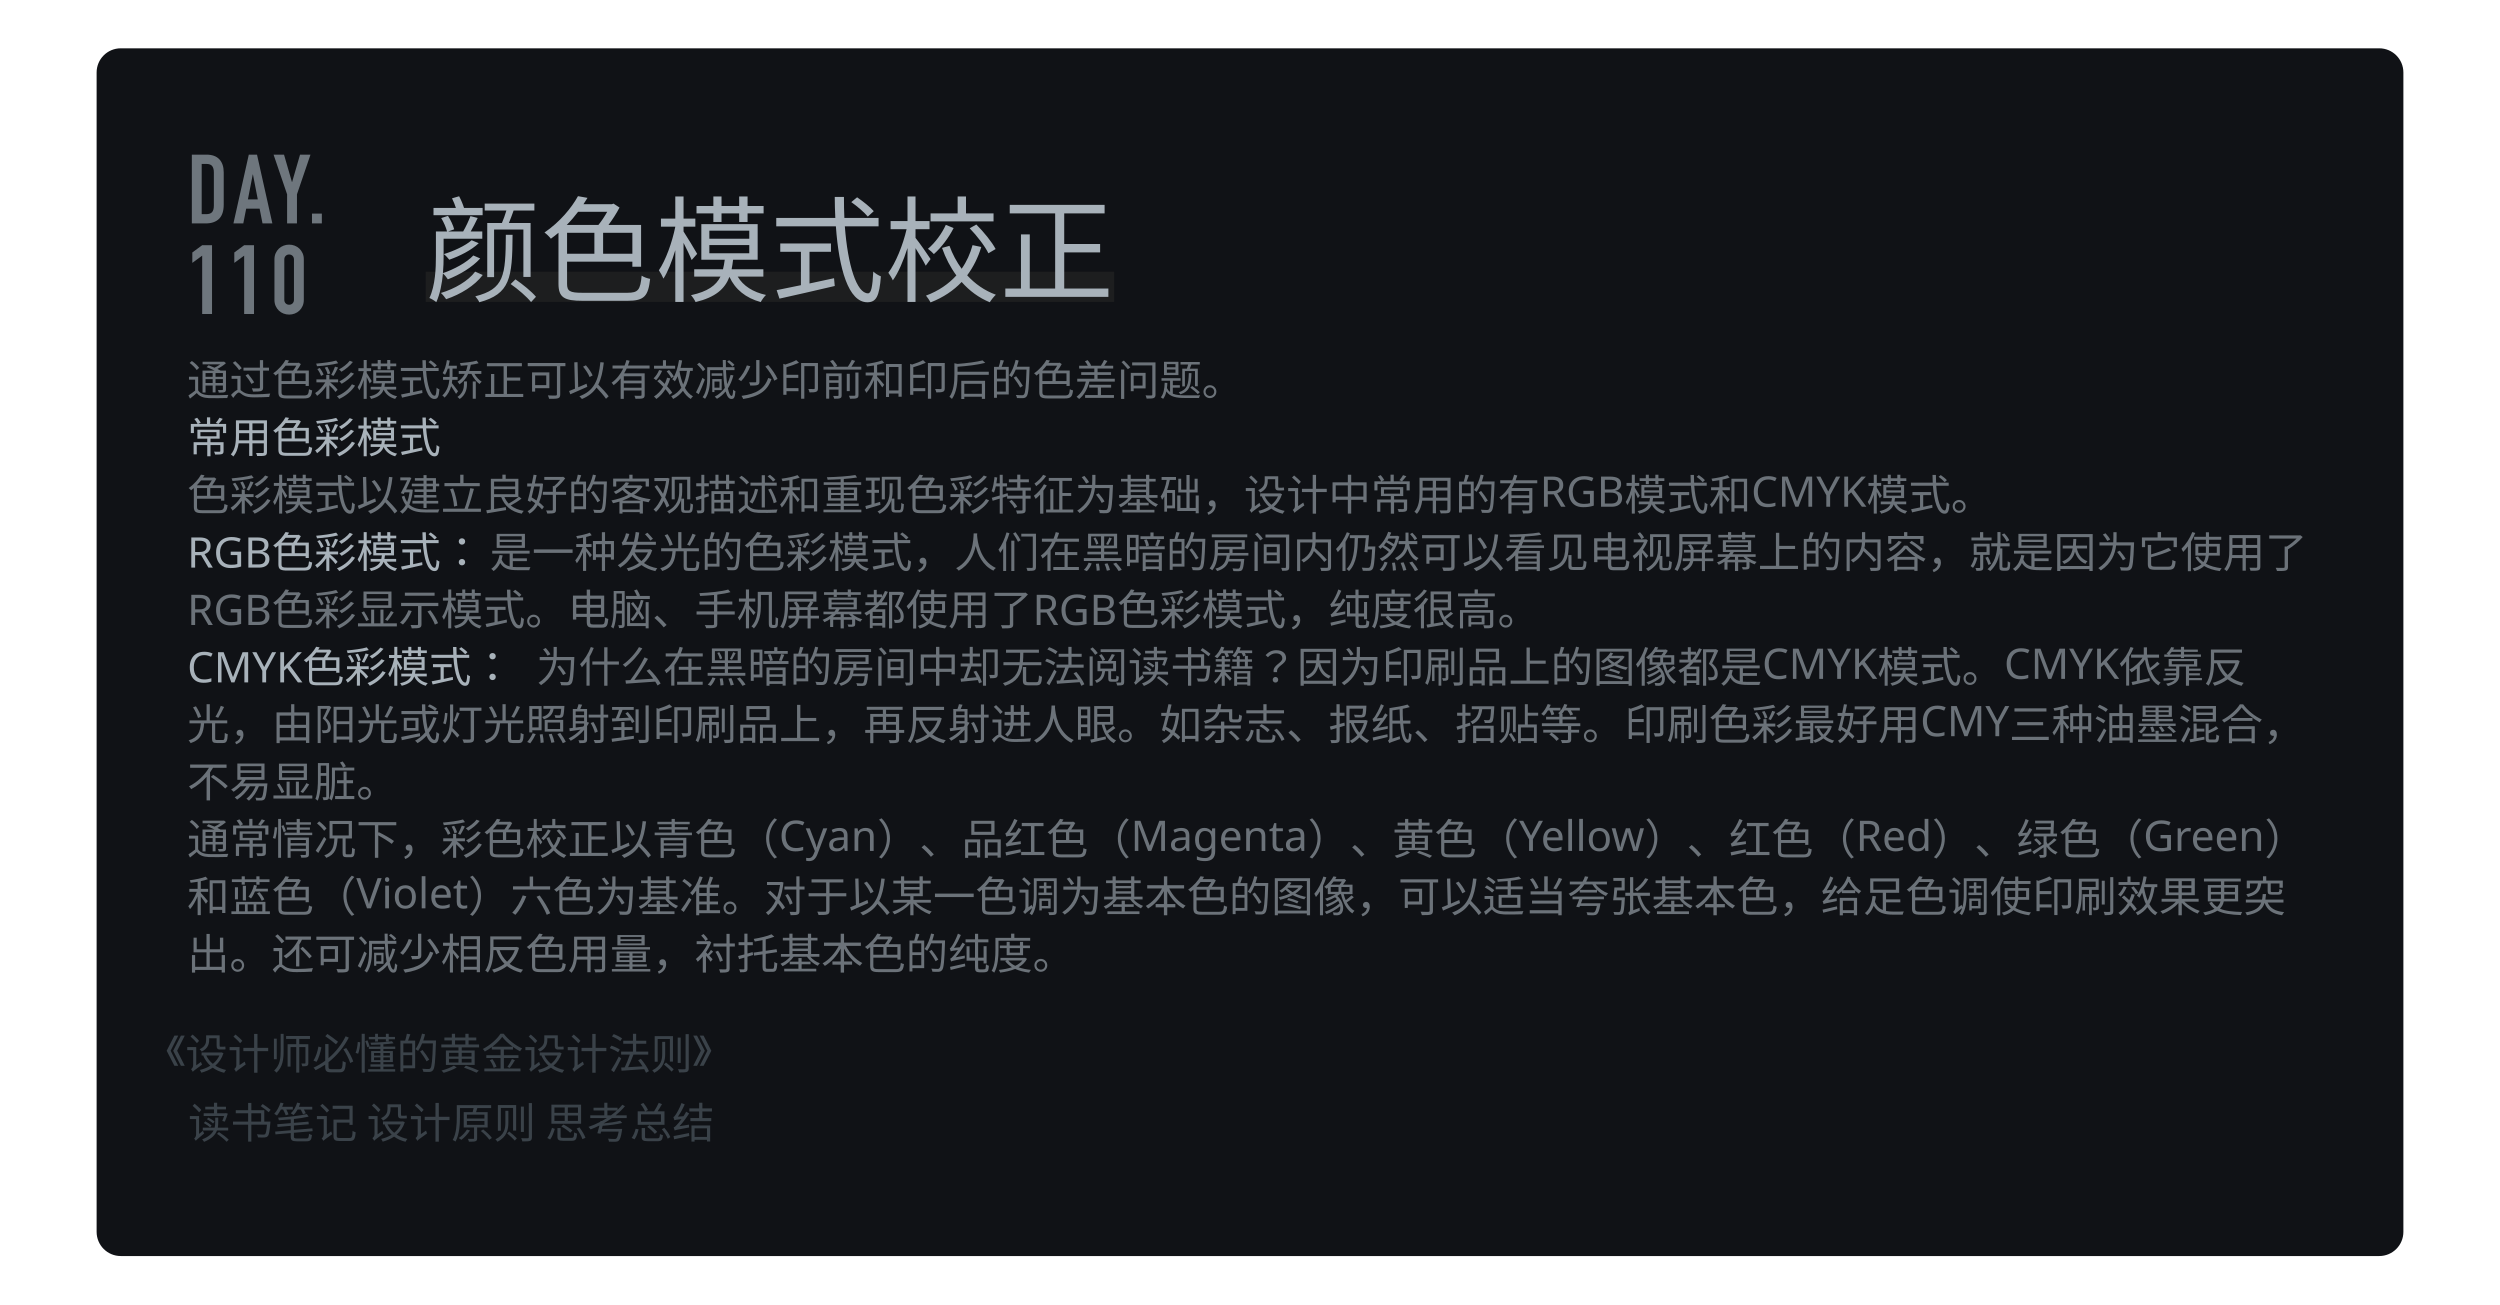
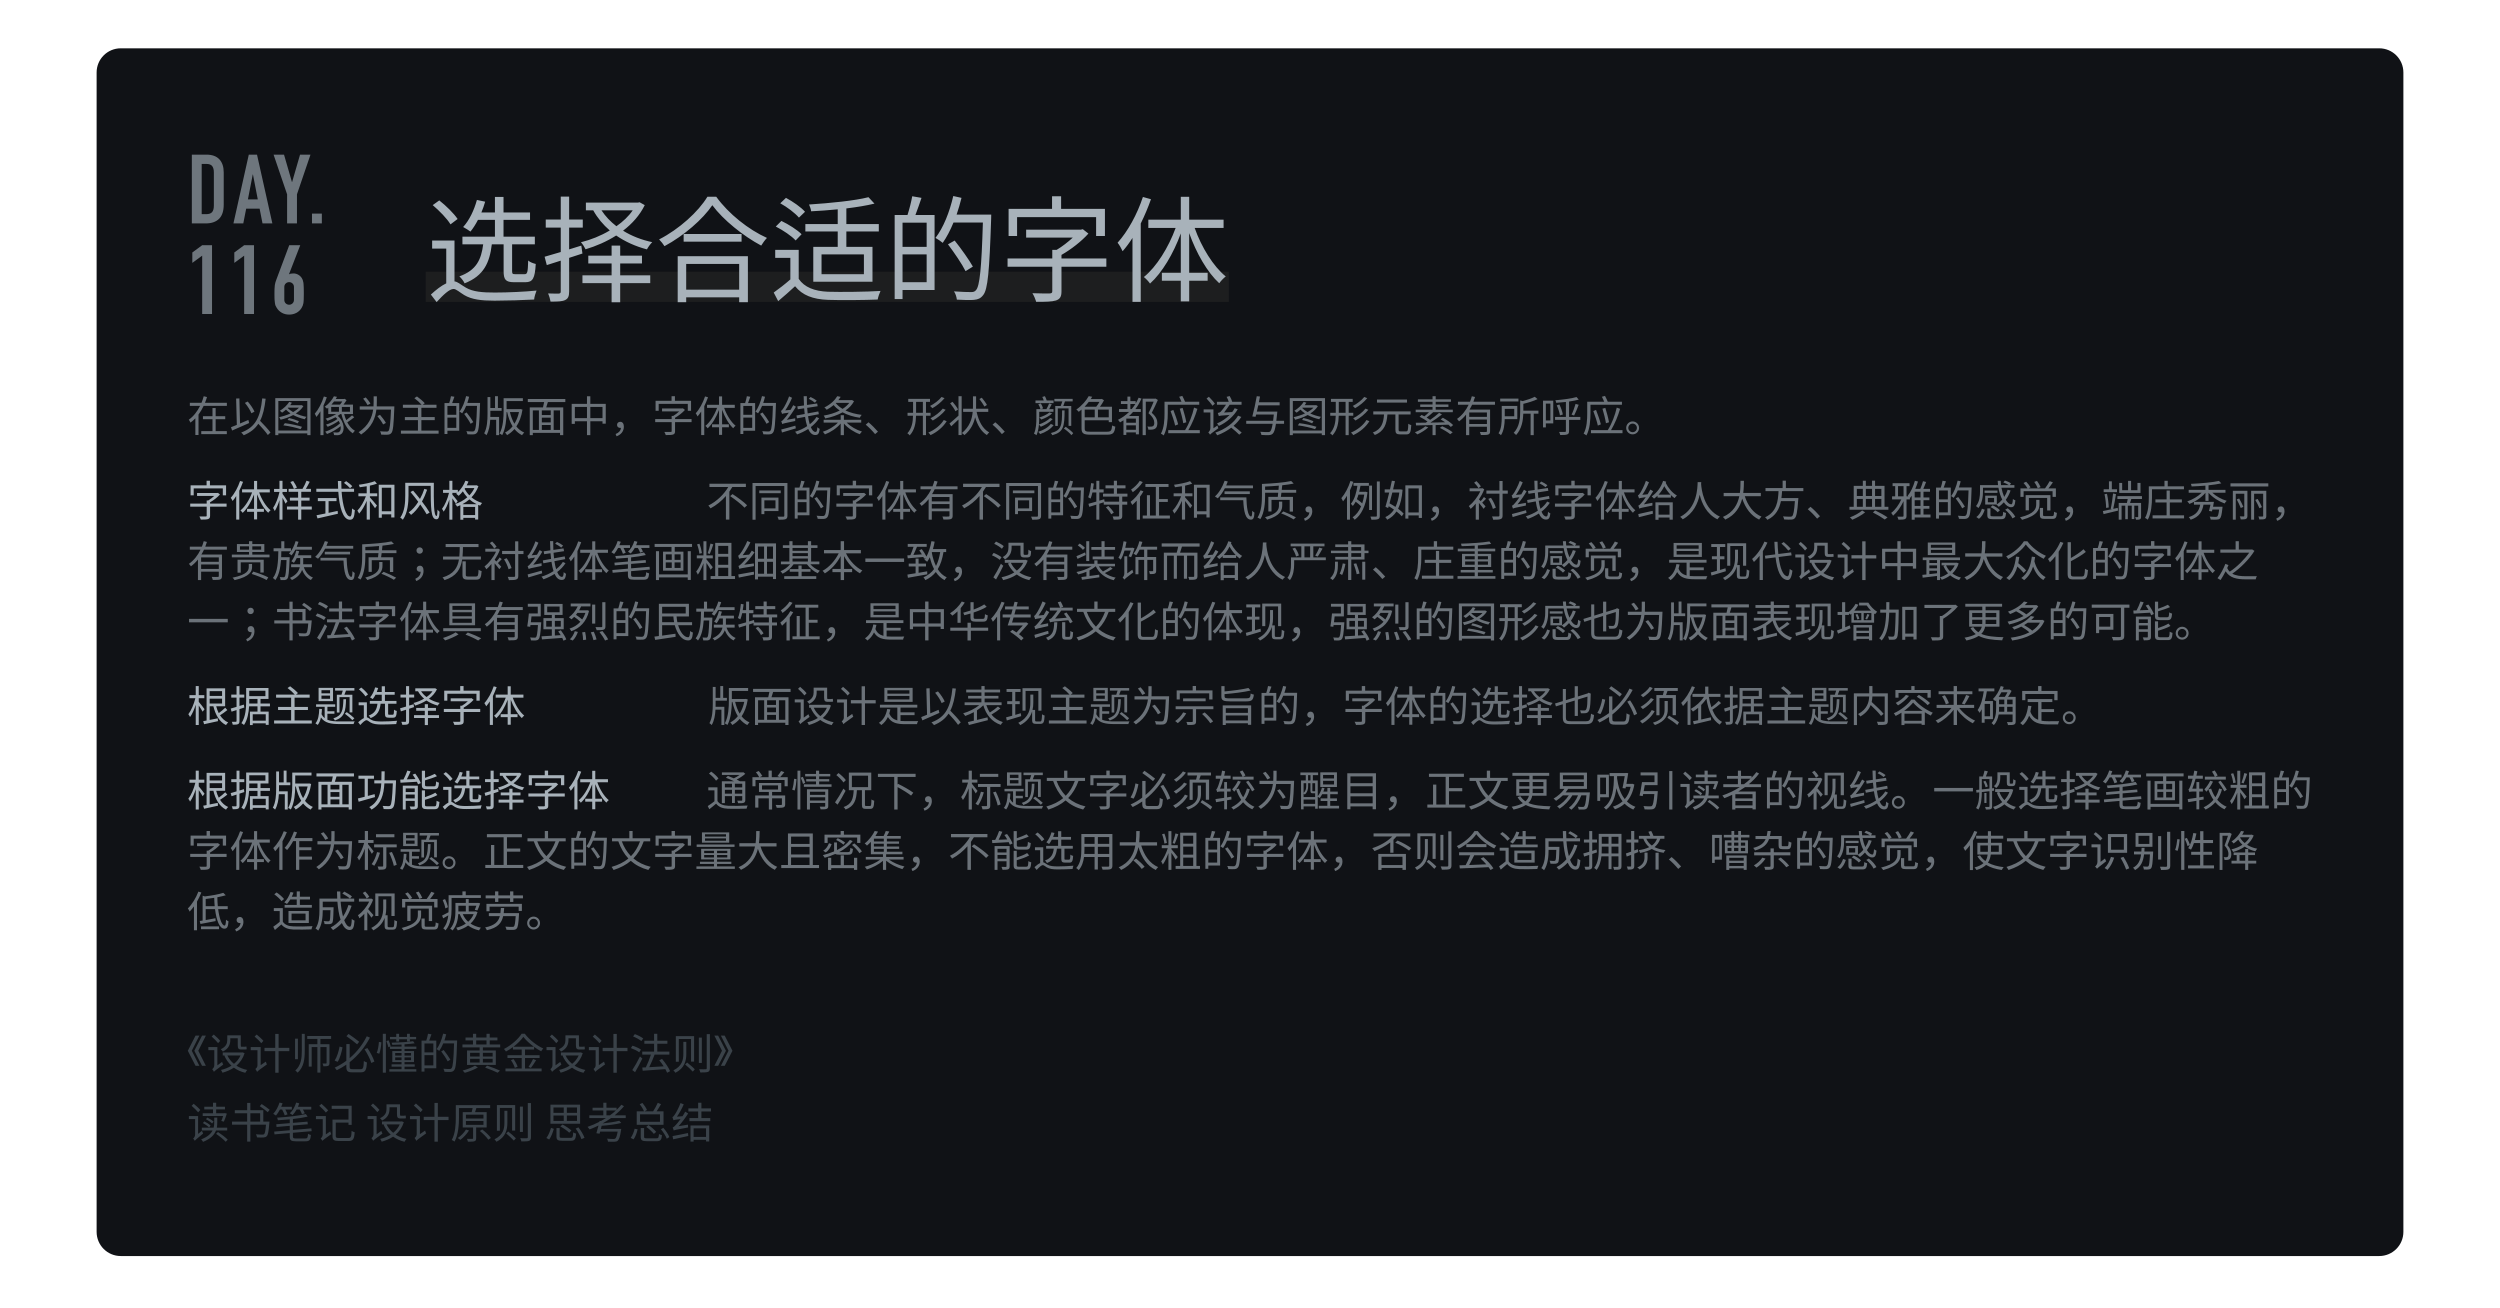
- <svg xmlns="http://www.w3.org/2000/svg" width="828px" height="432px" viewBox="0 0 828 432" version="1.1">
-   <g id="110" stroke="none" stroke-width="1" fill="none" fill-rule="evenodd">
+ <svg xmlns="http://www.w3.org/2000/svg" width="828px" height="433px" viewBox="0 0 828 433" version="1.1">
+   <g id="116" stroke="none" stroke-width="1" fill="none" fill-rule="evenodd" transform="translate(0, 0)">
    <g id="编组" transform="translate(32, 16)">
      <rect id="矩形" fill="#101216" x="0" y="0" width="764" height="400" rx="8" />
-       <path d="M31.536,58 L31.536,35.216 L36.368,35.216 C38.245,35.216 39.669,35.728 40.64,36.752 C41.611,37.776 42.096,39.227 42.096,41.104 L42.096,51.76 C42.096,53.893 41.579,55.467 40.544,56.48 C39.509,57.493 38.021,58 36.08,58 L31.536,58 Z M34.8,38.288 L34.8,54.928 L36.304,54.928 C37.221,54.928 37.872,54.699 38.256,54.24 C38.64,53.781 38.832,53.061 38.832,52.08 L38.832,41.104 C38.832,40.208 38.651,39.515 38.288,39.024 C37.925,38.533 37.264,38.288 36.304,38.288 L34.8,38.288 Z M53.376,50.032 L51.776,41.776 L51.712,41.776 L50.112,50.032 L53.376,50.032 Z M45.312,58 L50.4,35.216 L53.12,35.216 L58.208,58 L54.944,58 L53.984,53.104 L49.536,53.104 L48.576,58 L45.312,58 Z M63.088,58 L63.088,48.368 L58.608,35.216 L62.064,35.216 L64.688,44.272 L64.752,44.272 L67.376,35.216 L70.832,35.216 L66.352,48.368 L66.352,58 L63.088,58 Z M71.328,58 L71.328,54.736 L74.592,54.736 L74.592,58 L71.328,58 Z M34.96,88 L34.96,68.672 L31.696,71.072 L31.696,67.616 L34.96,65.216 L38.224,65.216 L38.224,88 L34.96,88 Z M63.76,65.024 C64.4,65.024 65.013,65.136 65.6,65.36 C66.187,65.584 66.704,65.909 67.152,66.336 C67.6,66.763 67.957,67.275 68.224,67.872 C68.491,68.469 68.624,69.152 68.624,69.92 L68.624,83.296 C68.624,84.064 68.491,84.747 68.224,85.344 C67.957,85.941 67.6,86.453 67.152,86.88 C66.704,87.307 66.187,87.632 65.6,87.856 C65.013,88.08 64.4,88.192 63.76,88.192 C63.12,88.192 62.507,88.08 61.92,87.856 C61.333,87.632 60.816,87.307 60.368,86.88 C59.92,86.453 59.563,85.941 59.296,85.344 C59.029,84.747 58.896,84.064 58.896,83.296 L58.896,69.92 C58.896,69.152 59.029,68.469 59.296,67.872 C59.563,67.275 59.92,66.763 60.368,66.336 C60.816,65.909 61.333,65.584 61.92,65.36 C62.507,65.136 63.12,65.024 63.76,65.024 Z M52.128,65.216 L52.128,88 L48.864,88 L48.864,68.672 L45.6,71.072 L45.6,67.616 L48.864,65.216 L52.128,65.216 Z M63.76,68.288 C63.291,68.288 62.907,68.443 62.608,68.752 C62.309,69.061 62.16,69.451 62.16,69.92 L62.16,69.92 L62.16,83.296 C62.16,83.765 62.309,84.155 62.608,84.464 C62.907,84.773 63.291,84.928 63.76,84.928 C64.229,84.928 64.613,84.773 64.912,84.464 C65.211,84.155 65.36,83.765 65.36,83.296 L65.36,83.296 L65.36,69.92 C65.36,69.451 65.211,69.061 64.912,68.752 C64.613,68.443 64.229,68.288 63.76,68.288 Z" id="DAY.110" fill="#6E767D" fill-rule="nonzero" />
+       <path d="M31.536,58 L31.536,35.216 L36.368,35.216 C38.245,35.216 39.669,35.728 40.64,36.752 C41.611,37.776 42.096,39.227 42.096,41.104 L42.096,51.76 C42.096,53.893 41.579,55.467 40.544,56.48 C39.509,57.493 38.021,58 36.08,58 L31.536,58 Z M34.8,38.288 L34.8,54.928 L36.304,54.928 C37.221,54.928 37.872,54.699 38.256,54.24 C38.64,53.781 38.832,53.061 38.832,52.08 L38.832,41.104 C38.832,40.208 38.651,39.515 38.288,39.024 C37.925,38.533 37.264,38.288 36.304,38.288 L34.8,38.288 Z M53.376,50.032 L51.776,41.776 L51.712,41.776 L50.112,50.032 L53.376,50.032 Z M45.312,58 L50.4,35.216 L53.12,35.216 L58.208,58 L54.944,58 L53.984,53.104 L49.536,53.104 L48.576,58 L45.312,58 Z M63.088,58 L63.088,48.368 L58.608,35.216 L62.064,35.216 L64.688,44.272 L64.752,44.272 L67.376,35.216 L70.832,35.216 L66.352,48.368 L66.352,58 L63.088,58 Z M71.328,58 L71.328,54.736 L74.592,54.736 L74.592,58 L71.328,58 Z M34.96,88 L34.96,68.672 L31.696,71.072 L31.696,67.616 L34.96,65.216 L38.224,65.216 L38.224,88 L34.96,88 Z M67.44,65.216 L63.728,74.784 L63.792,74.848 C63.899,74.763 64.064,74.693 64.288,74.64 C64.512,74.587 64.805,74.56 65.168,74.56 C65.744,74.56 66.277,74.699 66.768,74.976 C67.259,75.253 67.643,75.605 67.92,76.032 C68.069,76.267 68.187,76.501 68.272,76.736 C68.357,76.971 68.432,77.28 68.496,77.664 L68.535,78.082 C68.559,78.383 68.578,78.729 68.592,79.12 L68.606,79.589 C68.614,79.921 68.619,80.292 68.622,80.701 L68.624,81.344 C68.624,82.091 68.613,82.704 68.592,83.184 L68.561,83.722 C68.543,83.971 68.522,84.192 68.496,84.384 C68.432,84.725 68.352,85.013 68.256,85.248 C68.16,85.483 68.037,85.728 67.888,85.984 C67.461,86.688 66.891,87.232 66.176,87.616 C65.461,88 64.656,88.192 63.76,88.192 C62.864,88.192 62.064,87.995 61.36,87.6 C60.656,87.205 60.091,86.667 59.664,85.984 C59.493,85.728 59.36,85.483 59.264,85.248 C59.168,85.013 59.099,84.725 59.056,84.384 C58.992,84.064 58.949,83.664 58.928,83.184 L58.912,82.74 C58.904,82.422 58.898,82.061 58.897,81.656 L58.899,80.771 C58.902,80.408 58.909,80.086 58.92,79.804 L58.928,79.6 C58.949,79.141 58.981,78.741 59.024,78.4 C59.067,78.08 59.131,77.787 59.216,77.52 C59.301,77.253 59.397,76.971 59.504,76.672 L63.792,65.216 L67.44,65.216 Z M52.128,65.216 L52.128,88 L48.864,88 L48.864,68.672 L45.6,71.072 L45.6,67.616 L48.864,65.216 L52.128,65.216 Z M63.76,77.44 C63.333,77.44 62.96,77.589 62.64,77.888 C62.32,78.187 62.16,78.581 62.16,79.072 L62.16,79.072 L62.16,83.296 C62.16,83.787 62.32,84.181 62.64,84.48 C62.96,84.779 63.333,84.928 63.76,84.928 C64.187,84.928 64.56,84.779 64.88,84.48 C65.2,84.181 65.36,83.787 65.36,83.296 L65.36,83.296 L65.36,79.072 C65.36,78.581 65.2,78.187 64.88,77.888 C64.56,77.589 64.187,77.44 63.76,77.44 Z" id="DAY.116" fill="#6E767D" fill-rule="nonzero" />
    </g>
-     <rect id="矩形" fill="#1D1E1F" x="141" y="90" width="228" height="10" />
-     <text id="颜色模式校正" font-family="PingFangSC-Semibold, PingFang SC" font-size="38" font-weight="500" line-spacing="38" fill="#A8B2BA">
-       <tspan x="141" y="97">颜色模式校正</tspan>
+     <rect id="矩形" fill="#1D1E1F" x="141" y="90" width="266" height="10" />
+     <text id="选择合适的字体" font-family="PingFangSC-Semibold, PingFang SC" font-size="38" font-weight="500" line-spacing="38" fill="#A8B2BA">
+       <tspan x="141" y="97">选择合适的字体</tspan>
    </text>
-     <text id="通过色彩模式矫正可以有效减少印前和印后的" font-family="PingFangSC-Regular, PingFang SC" font-size="14" font-weight="normal" line-spacing="19" fill="#A8B2BA">
-       <tspan x="62" y="131" fill-opacity="0.6">通过色彩模式矫正可以有效减少印前和印后的色差问题。</tspan>
-       <tspan x="413.008" y="131" />
-       <tspan x="62" y="150" font-family="PingFangSC-Medium, PingFang SC" font-weight="400">常用色彩模式</tspan>
-       <tspan x="147.008" y="150" />
-       <tspan x="62" y="169" fill-opacity="0.6">色彩模式以建立良好的客观描述和重现色彩特征为基础，设计中常用的有RGB模式和CMYK模式。</tspan>
-       <tspan x="665.89" y="169" />
-       <tspan x="62" y="188" font-family="PingFangSC-Medium, PingFang SC" font-weight="400">RGB色彩模式：</tspan>
-       <tspan x="162.204" y="188" fill-opacity="0.6">是一种发光的色彩模式，人们在黑暗的房间内仍然可以看见电视屏幕上的内容，就是因为它使用了</tspan>
-       <tspan x="62" y="207" fill-opacity="0.6">RGB色彩显示模式。电脑、手机屏幕都使用了RGB色彩模式，纯度很高。</tspan>
-       <tspan x="513.836" y="207" />
-       <tspan x="62" y="226" font-family="PingFangSC-Medium, PingFang SC" font-weight="400">CMYK色彩模式：</tspan>
-       <tspan x="177.606" y="226" fill-opacity="0.6">为什么在黑暗的房间中却无法阅读书籍？因为印刷品上的图像都是CMYK模式。CMYK依靠反</tspan>
-       <tspan x="62" y="245" fill-opacity="0.6">光，由阳光或灯光照射到印刷品上，再反射进人眼。如杂志、报纸、招贴等。印刷色彩最好用CMY三种油墨混合，</tspan>
-       <tspan x="62" y="264" fill-opacity="0.6">不易显脏。</tspan>
-       <tspan x="62" y="283" fill-opacity="0.6">通常情况下，彩色校正以青色（Cyan）、品红色（Magenta）、黄色（Yellow）、红色（Red）、绿色（Green）</tspan>
-       <tspan x="62" y="302" fill-opacity="0.6">和蓝色（Violet）六色为基准。对于以某一色调为基本色的图像，可以适当夸张基本色，给足色调使印刷效果更突</tspan>
-       <tspan x="62" y="321" fill-opacity="0.6">出。还可减少相反色用量，衬托基本色的纯度。</tspan>
+     <text id="在以图像为主的版面中，字体的线条、形状、" opacity="0.6" font-family="PingFangSC-Regular, PingFang SC" font-size="14" font-weight="normal" line-spacing="20" fill="#A8B2BA">
+       <tspan x="62" y="143">在以图像为主的版面中，字体的线条、形状、颜色都应该与图形元素有所呼应。</tspan>
+     </text>
+     <text id="字体样式和风格-不同的字体有不同的特征和" font-family="PingFangSC-Medium, PingFang SC" font-size="14" font-weight="400" line-spacing="20" fill="#A8B2BA">
+       <tspan x="62" y="171">字体样式和风格</tspan>
+       <tspan x="160" y="171" font-family="PingFangSC-Regular, PingFang SC" font-weight="normal">             </tspan>
+       <tspan x="234" y="171" font-family="PingFangSC-Regular, PingFang SC" font-weight="normal" fill-opacity="0.6">不同的字体有不同的特征和气质，例如，衬线字体给人大方、典雅的感觉，端庄秀丽，</tspan>
+       <tspan x="62" y="191" font-family="PingFangSC-Regular, PingFang SC" font-weight="normal" fill-opacity="0.6">有贵族气质；无衬线体笔画粗细基本一致，没有装饰而给人严肃、庄重的感觉，是现代设计中最大众化的字体之</tspan>
+       <tspan x="62" y="211" font-family="PingFangSC-Regular, PingFang SC" font-weight="normal" fill-opacity="0.6">一；书法字体具有强烈的民族特征，是中华传统文化的体现，强烈的图形感也为版面表现增加了更多的可能。</tspan>
+     </text>
+     <text id="根据主题选择字体-版面设计是以表现主题为" font-family="PingFangSC-Medium, PingFang SC" font-size="14" font-weight="400" line-spacing="20" fill="#A8B2BA">
+       <tspan x="62" y="239">根据主题选择字体</tspan>
+       <tspan x="174" y="239" font-family="PingFangSC-Regular, PingFang SC" font-weight="normal">             </tspan>
+       <tspan x="234.606" y="239" font-family="PingFangSC-Regular, PingFang SC" font-weight="normal" fill-opacity="0.6">版面设计是以表现主题为宗旨的，字体的选择也必须依据主题内容来确定。</tspan>
+     </text>
+     <text id="根据版面功能选择字体-通常情况下，标题文" font-family="PingFangSC-Medium, PingFang SC" font-size="14" font-weight="400" line-spacing="20" fill="#A8B2BA">
+       <tspan x="62" y="267">根据版面功能选择字体</tspan>
+       <tspan x="202" y="267" font-family="PingFangSC-Regular, PingFang SC" font-weight="normal">    </tspan>
+       <tspan x="234" y="267" font-family="PingFangSC-Regular, PingFang SC" font-weight="normal" fill-opacity="0.6">通常情况下，标题文字必须较为醒目，正文更易吸引读者的视线。一般选择笔画较粗的</tspan>
+       <tspan x="62" y="287" font-family="PingFangSC-Regular, PingFang SC" font-weight="normal" fill-opacity="0.6">字体作为标题。正文的文字量大且密集，不能选用太粗的字体，否则会造成拥挤、嘈杂的感觉，使文字识别性降</tspan>
+       <tspan x="62" y="307" font-family="PingFangSC-Regular, PingFang SC" font-weight="normal" fill-opacity="0.6">低，造成视觉疲劳。</tspan>
    </text>
    <text id="《设计师必懂的黄金设计法则》-读书笔记" font-family="PingFangSC-Regular, PingFang SC" font-size="14" font-weight="normal" line-spacing="24" fill="#3A4249">
-       <tspan x="55" y="353">《设计师必懂的黄金设计法则》     </tspan>
-       <tspan x="55" y="377" letter-spacing="-1">  </tspan>
-       <tspan x="62.324" y="377">读书笔记 设计原则 思考总结</tspan>
+       <tspan x="62" y="353">《设计师必懂的黄金设计法则》     </tspan>
+       <tspan x="62" y="377">读书笔记 设计原则 思考总结</tspan>
    </text>
  </g>
</svg>
